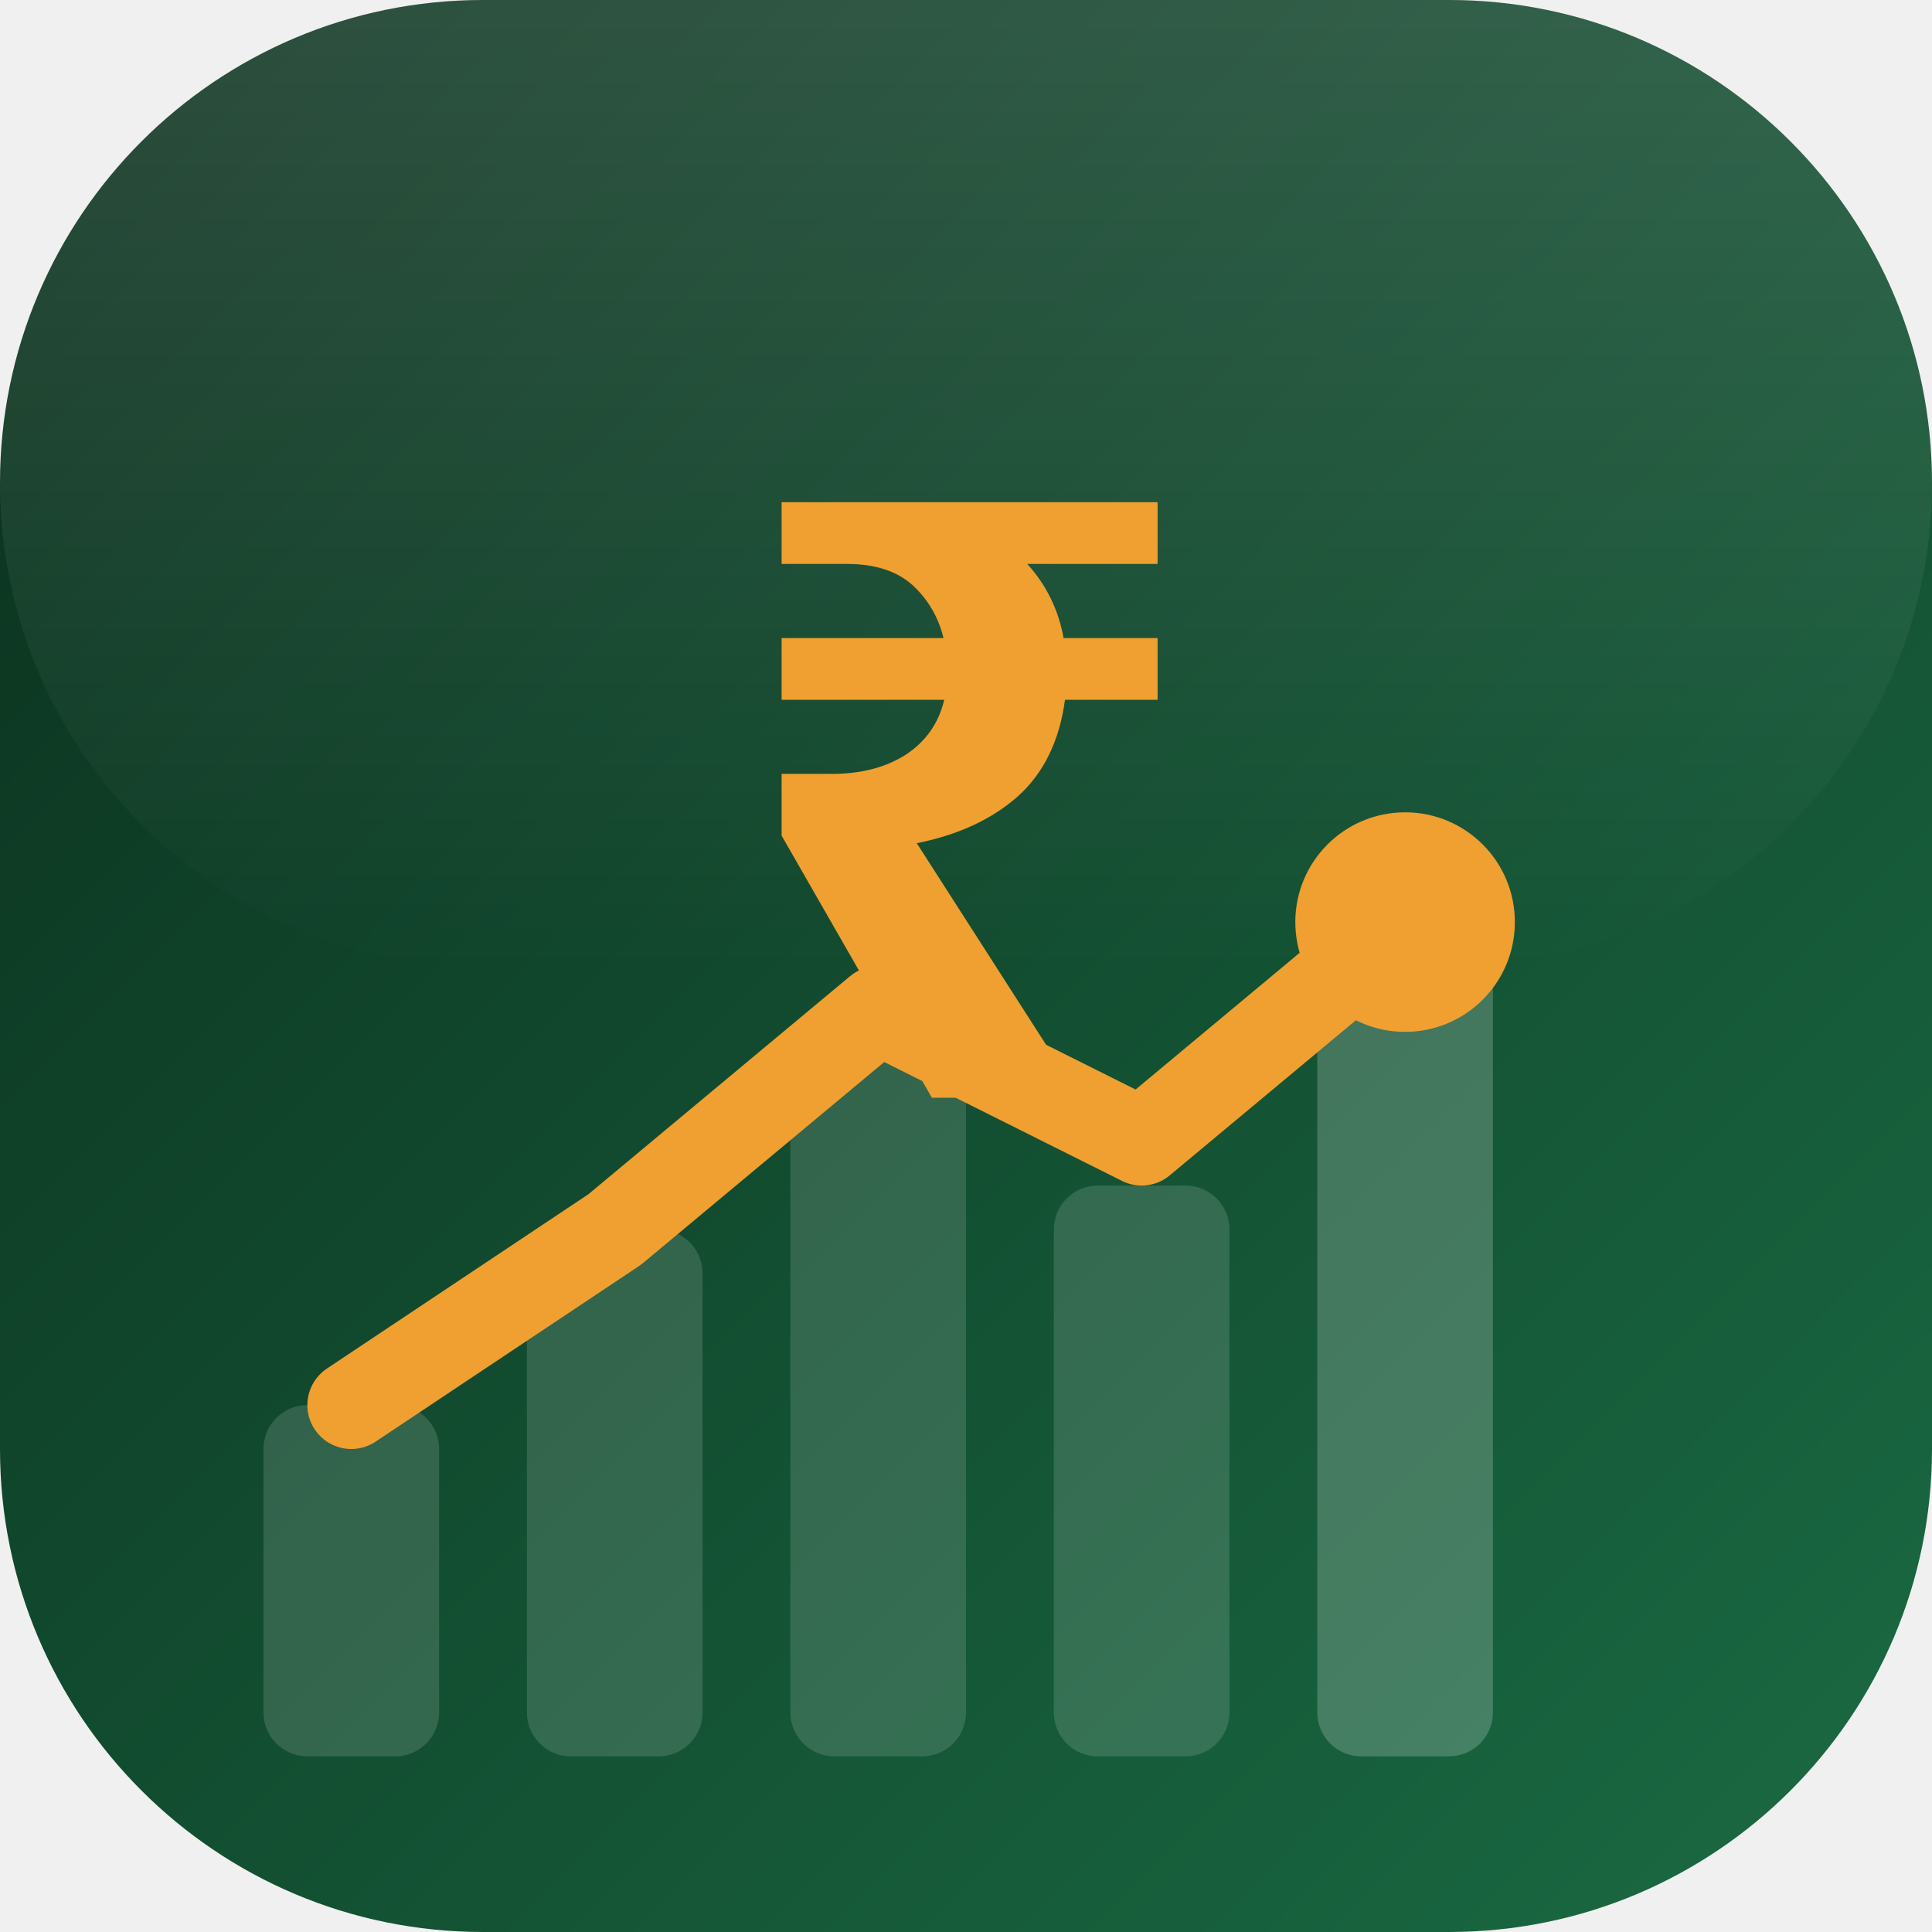
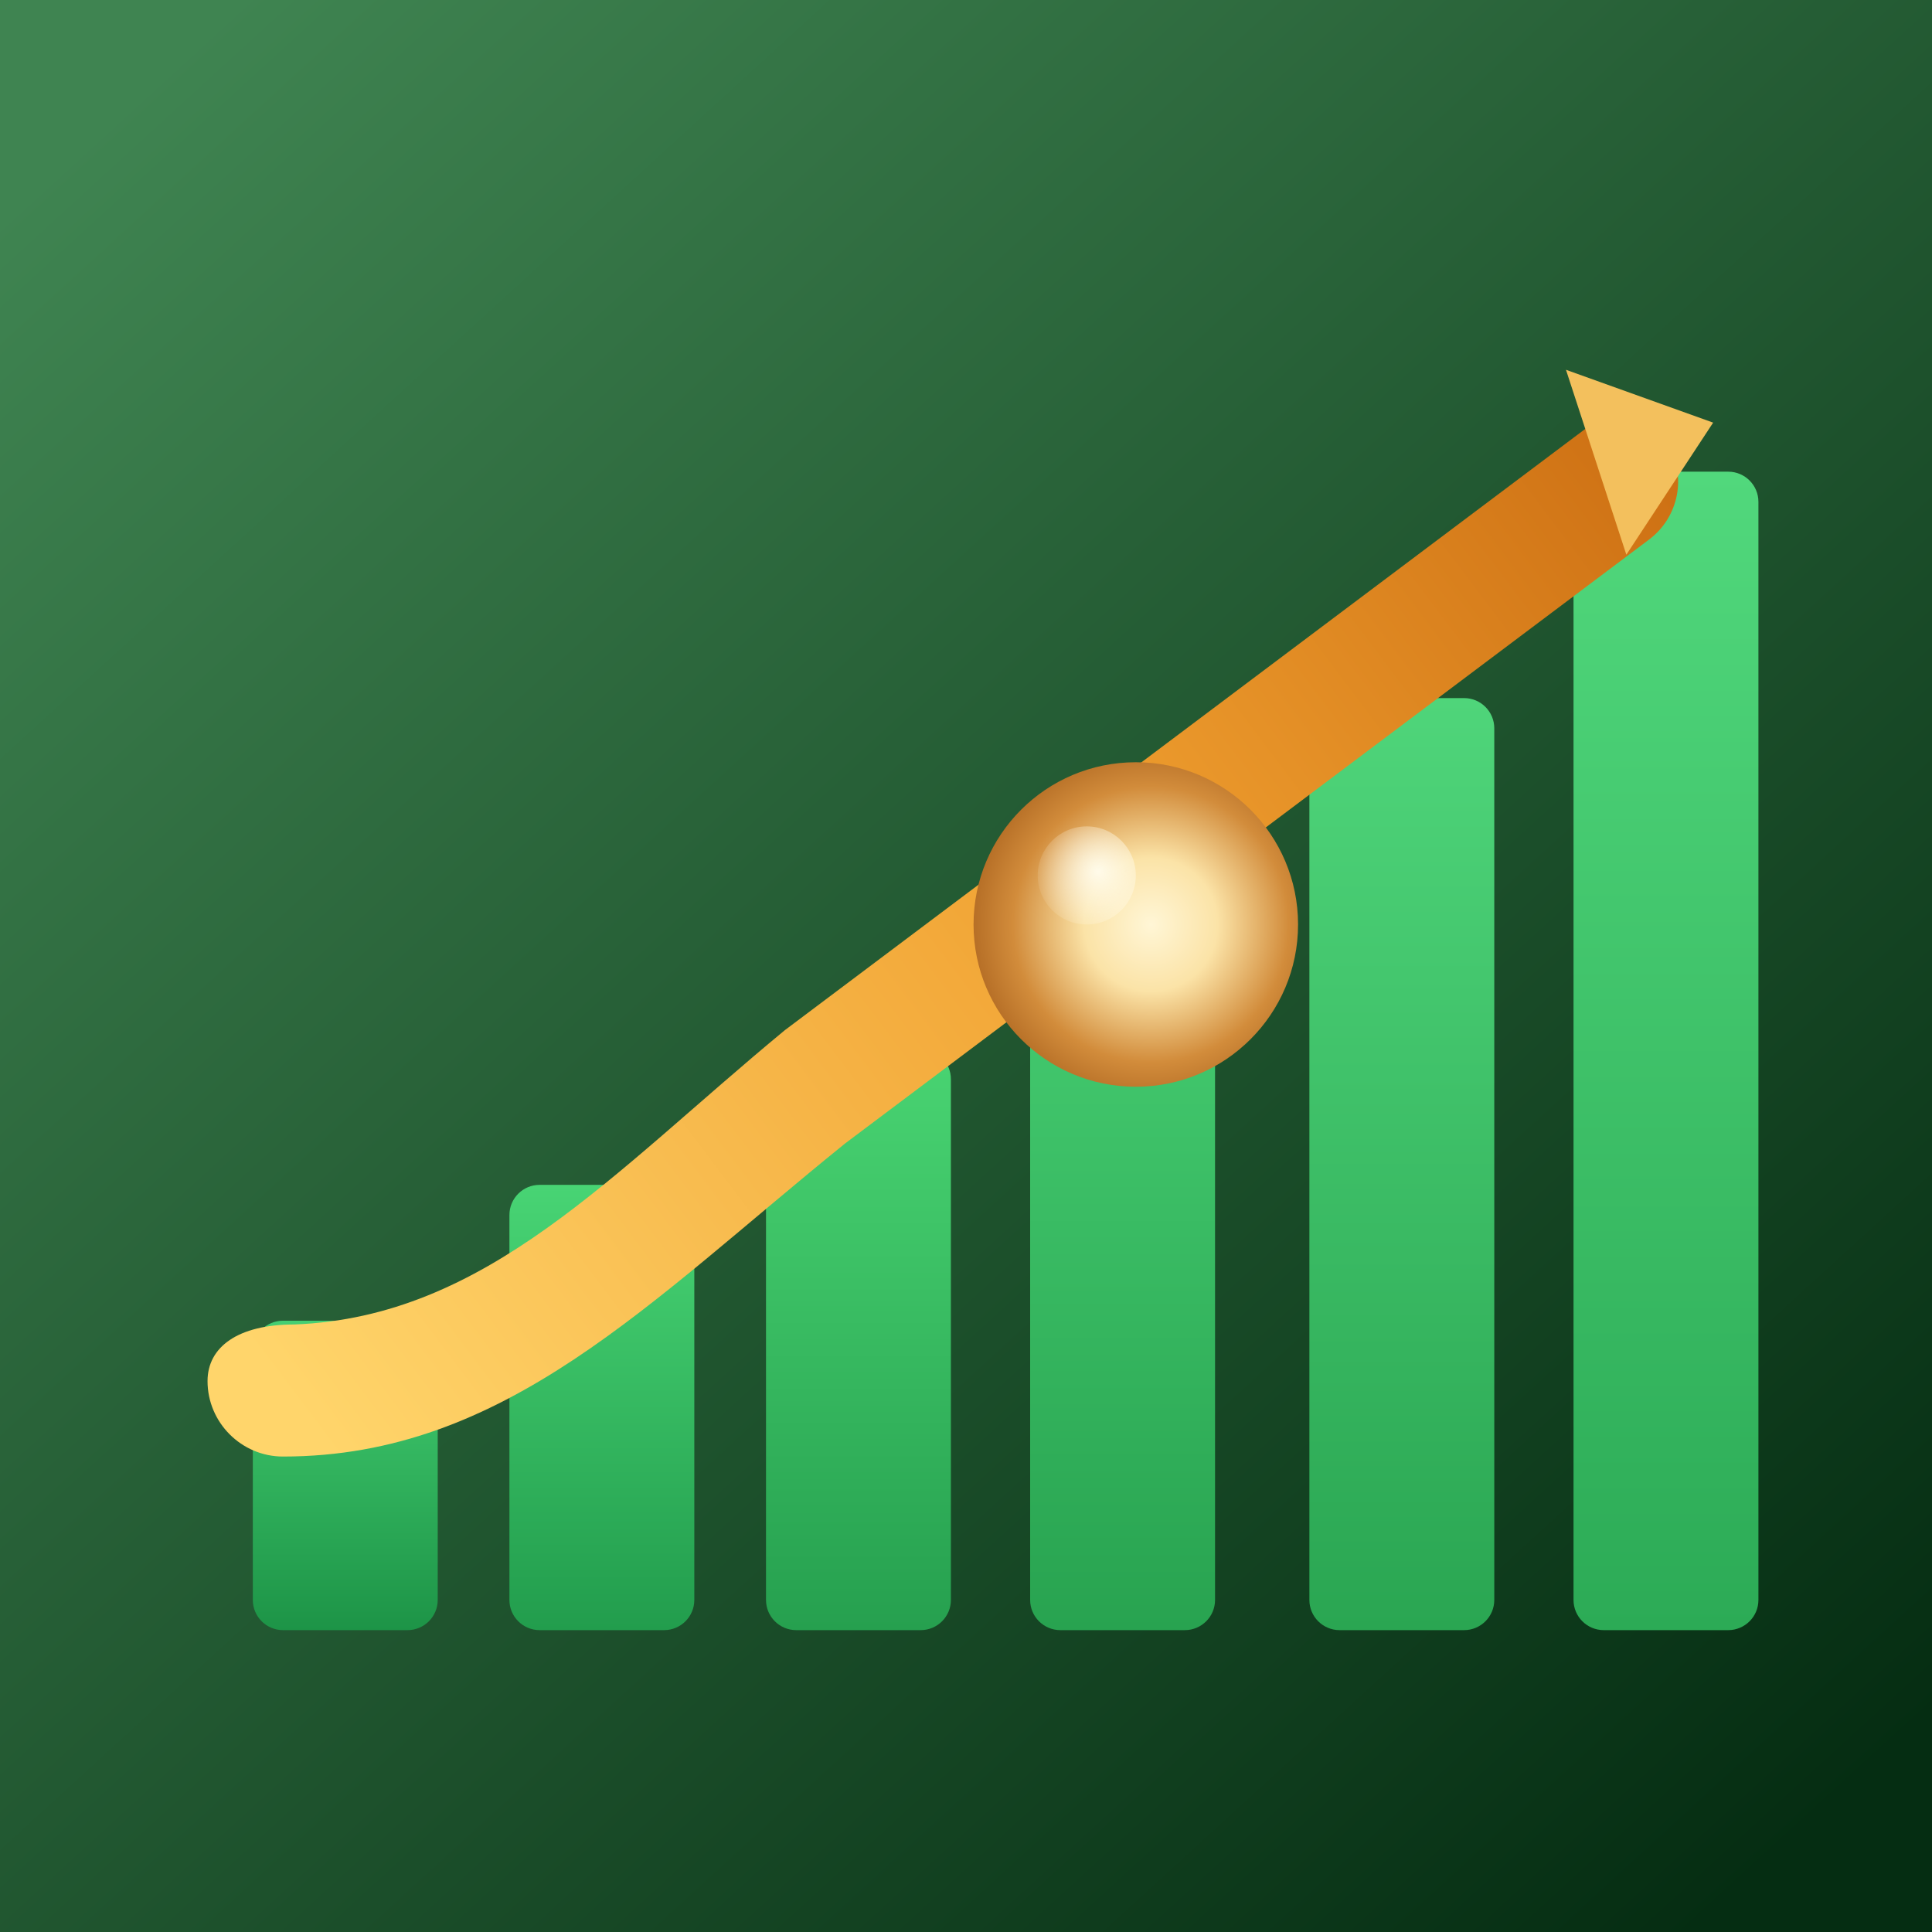
- <svg xmlns="http://www.w3.org/2000/svg" viewBox="0 0 44 44" fill="none">
+ <svg xmlns="http://www.w3.org/2000/svg" viewBox="0 0 512 512" fill="none">
  <defs>
-     <linearGradient id="bg" x1="0" y1="0" x2="44" y2="44" gradientUnits="userSpaceOnUse">
-       <stop stop-color="#0A2E1C" />
-       <stop offset="1" stop-color="#1A6B44" />
+     <linearGradient id="bg" x1="40" y1="20" x2="472" y2="492" gradientUnits="userSpaceOnUse">
+       <stop stop-color="#3F8451" />
+       <stop offset="1" stop-color="#052D12" />
    </linearGradient>
-     <linearGradient id="gl" x1="0" y1="0" x2="0" y2="1">
-       <stop stop-color="white" stop-opacity="0.14" />
-       <stop offset="1" stop-color="white" stop-opacity="0" />
+     <linearGradient id="bar1" x1="92" y1="350" x2="92" y2="432" gradientUnits="userSpaceOnUse">
+       <stop stop-color="#44CF72" />
+       <stop offset="1" stop-color="#1D9447" />
    </linearGradient>
+     <linearGradient id="bar2" x1="160" y1="314" x2="160" y2="432" gradientUnits="userSpaceOnUse">
+       <stop stop-color="#48D474" />
+       <stop offset="1" stop-color="#229D4D" />
+     </linearGradient>
+     <linearGradient id="bar3" x1="228" y1="278" x2="228" y2="432" gradientUnits="userSpaceOnUse">
+       <stop stop-color="#49D472" />
+       <stop offset="1" stop-color="#26A04F" />
+     </linearGradient>
+     <linearGradient id="bar4" x1="298" y1="215" x2="298" y2="432" gradientUnits="userSpaceOnUse">
+       <stop stop-color="#4BD477" />
+       <stop offset="1" stop-color="#28A350" />
+     </linearGradient>
+     <linearGradient id="bar5" x1="372" y1="185" x2="372" y2="432" gradientUnits="userSpaceOnUse">
+       <stop stop-color="#4FD57A" />
+       <stop offset="1" stop-color="#2AA652" />
+     </linearGradient>
+     <linearGradient id="bar6" x1="442" y1="125" x2="442" y2="432" gradientUnits="userSpaceOnUse">
+       <stop stop-color="#51D87C" />
+       <stop offset="1" stop-color="#2CAB56" />
+     </linearGradient>
+     <linearGradient id="arrow" x1="76" y1="370" x2="446" y2="91" gradientUnits="userSpaceOnUse">
+       <stop stop-color="#FFD56B" />
+       <stop offset="0.55" stop-color="#F0A030" />
+       <stop offset="1" stop-color="#C96A10" />
+     </linearGradient>
+     <radialGradient id="orb" cx="0" cy="0" r="1" gradientTransform="translate(305 245) rotate(90) scale(63)" gradientUnits="userSpaceOnUse">
+       <stop offset="0" stop-color="#FFF6D6" />
+       <stop offset="0.28" stop-color="#FBE3A7" />
+       <stop offset="0.58" stop-color="#D28C3B" />
+       <stop offset="1" stop-color="#8C4308" />
+     </radialGradient>
+     <radialGradient id="orbGlow" cx="0" cy="0" r="1" gradientTransform="translate(291 231) rotate(90) scale(18)" gradientUnits="userSpaceOnUse">
+       <stop stop-color="#FFFBEA" />
+       <stop offset="1" stop-color="#FFFBEA" stop-opacity="0" />
+     </radialGradient>
  </defs>
-   <rect width="44" height="44" rx="11" fill="url(#bg)" />
-   <rect width="44" height="22" rx="11" fill="url(#gl)" />
-   <rect x="6" y="32" width="4" height="8" rx="1" fill="white" fill-opacity="0.14" />
-   <rect x="12" y="28" width="4" height="12" rx="1" fill="white" fill-opacity="0.14" />
-   <rect x="18" y="24" width="4" height="16" rx="1" fill="white" fill-opacity="0.14" />
-   <rect x="24" y="27" width="4" height="13" rx="1" fill="white" fill-opacity="0.14" />
-   <rect x="30" y="21" width="4" height="19" rx="1" fill="white" fill-opacity="0.20" />
-   <polyline points="8,32 14,28 20,23 26,26 32,21" stroke="#F0A030" stroke-width="2" stroke-linecap="round" stroke-linejoin="round" />
-   <circle cx="32" cy="21" r="2.5" fill="#F0A030" />
-   <text x="22" y="25" text-anchor="middle" font-family="'DM Sans','Arial',sans-serif" font-size="19" font-weight="800" fill="#F0A030">₹</text>
+   <rect width="512" height="512" rx="0" fill="url(#bg)" />
+   <rect x="67" y="350" width="49" height="82" rx="8" fill="url(#bar1)" />
+   <rect x="135" y="314" width="49" height="118" rx="8" fill="url(#bar2)" />
+   <rect x="203" y="278" width="49" height="154" rx="8" fill="url(#bar3)" />
+   <rect x="273" y="215" width="49" height="217" rx="8" fill="url(#bar4)" />
+   <rect x="347" y="185" width="49" height="247" rx="8" fill="url(#bar5)" />
+   <rect x="417" y="125" width="49" height="307" rx="8" fill="url(#bar6)" />
+   <path d="M78 351C129 349 162 311 208 273L421 113C428 108 437 110 442 118C447 126 445 137 437 143L224 303C172 345 134 386 75 386C64 386 55 377 55 366C55 357 63 351 78 351Z" fill="url(#arrow)" />
+   <path d="M415 98L454 112L431 147L415 98Z" fill="#F3C05D" />
+   <circle cx="301" cy="245" r="43" fill="url(#orb)" />
+   <circle cx="288" cy="232" r="13" fill="url(#orbGlow)" />
</svg>
